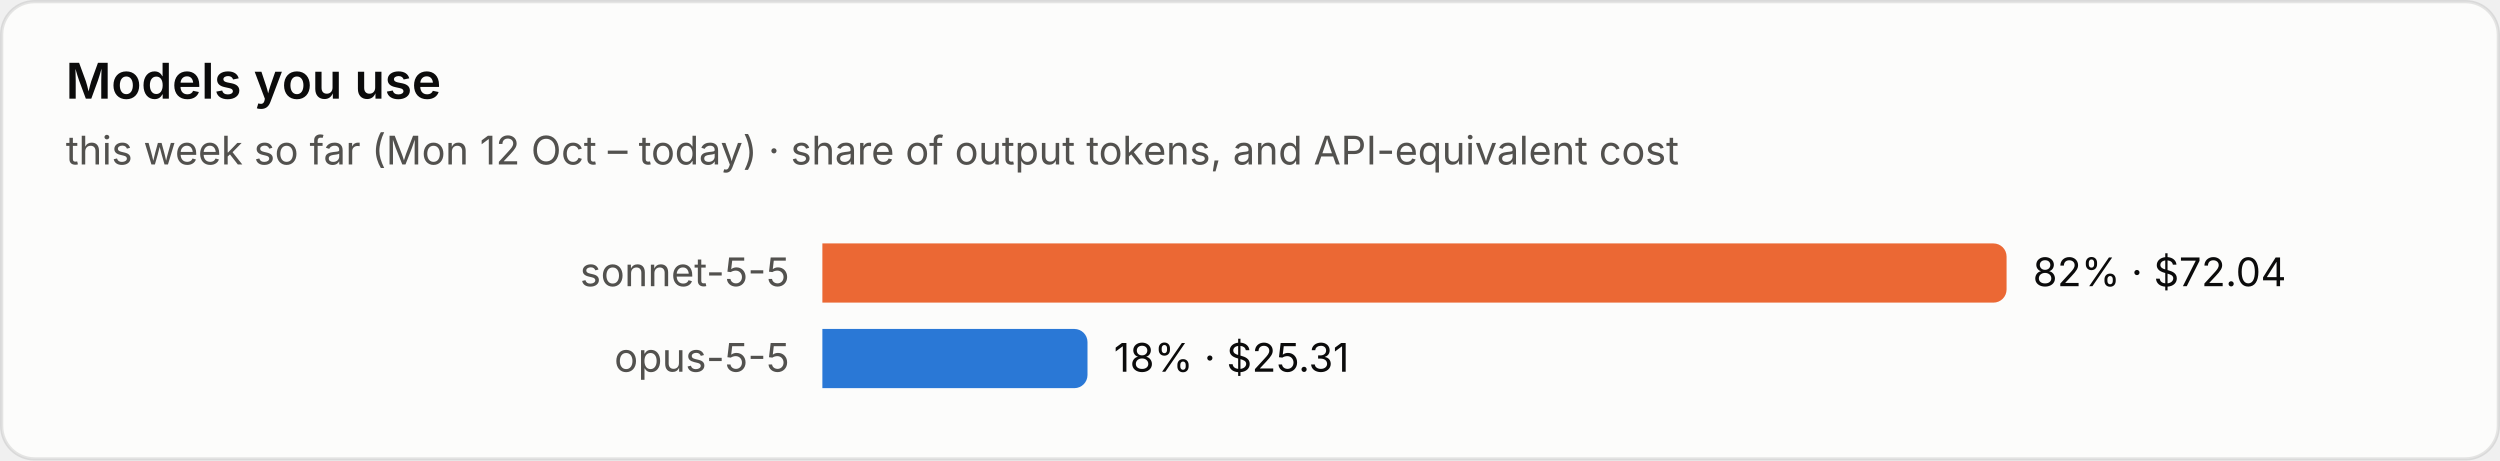
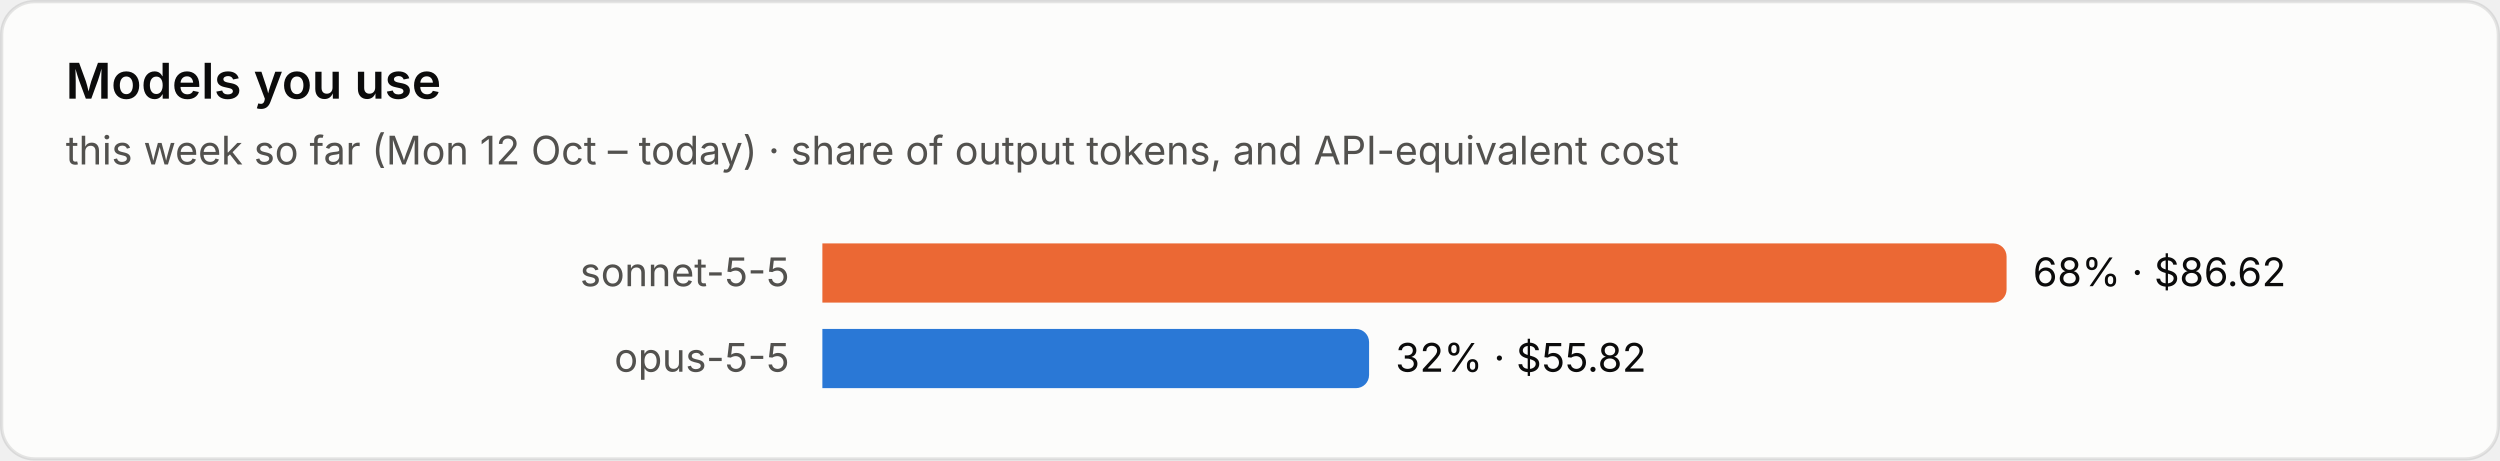
<svg xmlns="http://www.w3.org/2000/svg" viewBox="0 0 760 140" width="760" height="140" role="img" aria-label="Models you use">
  <style>text{font-family:system-ui,-apple-system,"Segoe UI",sans-serif;font-variant-numeric:tabular-nums}.bg{fill:#fcfcfb;stroke:rgba(11,11,11,.10)}.tp{fill:#0b0b0b}.ts{fill:#52514e}.tm{fill:#898781}.grid{stroke:#e1e0d9;stroke-width:1}.base{stroke:#c3c2b7;stroke-width:1}.so{fill:#b5b3ad}.lo{stroke:#b5b3ad}.qe{fill:#f0efec}.ring{stroke:#fcfcfb}.area{fill-opacity:.1}.s0{fill:#2a78d6}.l0{stroke:#2a78d6}.s1{fill:#eb6834}.l1{stroke:#eb6834}.s2{fill:#1baf7a}.l2{stroke:#1baf7a}.s3{fill:#eda100}.l3{stroke:#eda100}.s4{fill:#e87ba4}.l4{stroke:#e87ba4}.s5{fill:#008300}.l5{stroke:#008300}.s6{fill:#4a3aa7}.l6{stroke:#4a3aa7}.s7{fill:#e34948}.l7{stroke:#e34948}.q0{fill:#cde2fb}.q1{fill:#9ec5f4}.q2{fill:#6da7ec}.q3{fill:#3987e5}.q4{fill:#256abf}.q5{fill:#184f95}.q6{fill:#0d366b}.r0{fill:#f8d4d4}.r1{fill:#ec8f8f}.r2{fill:#c42f2f}.a0{fill:#fbe3e3}.a1{fill:#f5b8b8}.a2{fill:#ec8f8f}.a3{fill:#d65252}.a4{fill:#a82525}.tq0{fill:#0b0b0b}.tq1{fill:#0b0b0b}.tq2{fill:#0b0b0b}.tq3{fill:#ffffff}.tq4{fill:#ffffff}.tq5{fill:#ffffff}.tq6{fill:#ffffff}.tr0{fill:#0b0b0b}.tr1{fill:#0b0b0b}.tr2{fill:#ffffff}.ta0{fill:#0b0b0b}.ta1{fill:#0b0b0b}.ta2{fill:#0b0b0b}.ta3{fill:#ffffff}.ta4{fill:#ffffff}.tw{fill:#ffffff}@media (prefers-color-scheme:dark){.bg{fill:#1a1a19;stroke:rgba(255,255,255,.10)}.tp{fill:#fff}.ts{fill:#c3c2b7}.tm{fill:#898781}.grid{stroke:#2c2c2a}.base{stroke:#383835}.so{fill:#5c5b57}.lo{stroke:#5c5b57}.qe{fill:#262624}.ring{stroke:#1a1a19}.s0{fill:#3987e5}.l0{stroke:#3987e5}.s1{fill:#d95926}.l1{stroke:#d95926}.s2{fill:#199e70}.l2{stroke:#199e70}.s3{fill:#c98500}.l3{stroke:#c98500}.s4{fill:#d55181}.l4{stroke:#d55181}.s5{fill:#008300}.l5{stroke:#008300}.s6{fill:#9085e9}.l6{stroke:#9085e9}.s7{fill:#e66767}.l7{stroke:#e66767}.q0{fill:#16263a}.q1{fill:#123a66}.q2{fill:#184f95}.q3{fill:#256abf}.q4{fill:#3987e5}.q5{fill:#6da7ec}.q6{fill:#b7d3f6}.r0{fill:#4a2023}.r1{fill:#8c2c2f}.r2{fill:#e25555}.a0{fill:#3a1a1c}.a1{fill:#5e2427}.a2{fill:#8c2c2f}.a3{fill:#c43c3f}.a4{fill:#f07070}.tq0{fill:#ffffff}.tq1{fill:#ffffff}.tq2{fill:#ffffff}.tq3{fill:#ffffff}.tq4{fill:#ffffff}.tq5{fill:#0b0b0b}.tq6{fill:#0b0b0b}.tr0{fill:#ffffff}.tr1{fill:#ffffff}.tr2{fill:#ffffff}.ta0{fill:#ffffff}.ta1{fill:#ffffff}.ta2{fill:#ffffff}.ta3{fill:#ffffff}.ta4{fill:#0b0b0b}.tw{fill:#ffffff}}</style>
  <rect class="bg" x=".5" y=".5" width="759" height="139" rx="10" />
  <text class="tp" x="20" y="30" font-size="15" font-weight="600">Models you use</text>
  <text class="ts" x="20" y="50" font-size="12">this week so far (Mon 12 Oct – today) · share of output tokens, and API-equivalent cost</text>
  <text class="ts" x="240" y="87.0" font-size="12" text-anchor="end">sonnet-5-5</text>
  <path class="s1" d="M250 74h356.0a4 4 0 0 1 4 4v10a4 4 0 0 1-4 4h-356.0z" />
-   <text class="tp" x="618.0" y="87.0" font-size="12">82% · $72.04</text>
+   <text class="tp" x="618.0" y="87.0" font-size="12">68% · $86.62</text>
  <text class="ts" x="240" y="113.0" font-size="12" text-anchor="end">opus-5-5</text>
-   <path class="s0" d="M250 100h76.6a4 4 0 0 1 4 4v10a4 4 0 0 1-4 4h-76.6z" />
-   <text class="tp" x="338.6" y="113.0" font-size="12">18% · $25.31</text>
+   <path class="s0" d="M250 100h162.2a4 4 0 0 1 4 4v10a4 4 0 0 1-4 4h-162.2z" />
+   <text class="tp" x="424.2" y="113.0" font-size="12">32% · $55.82</text>
</svg>
